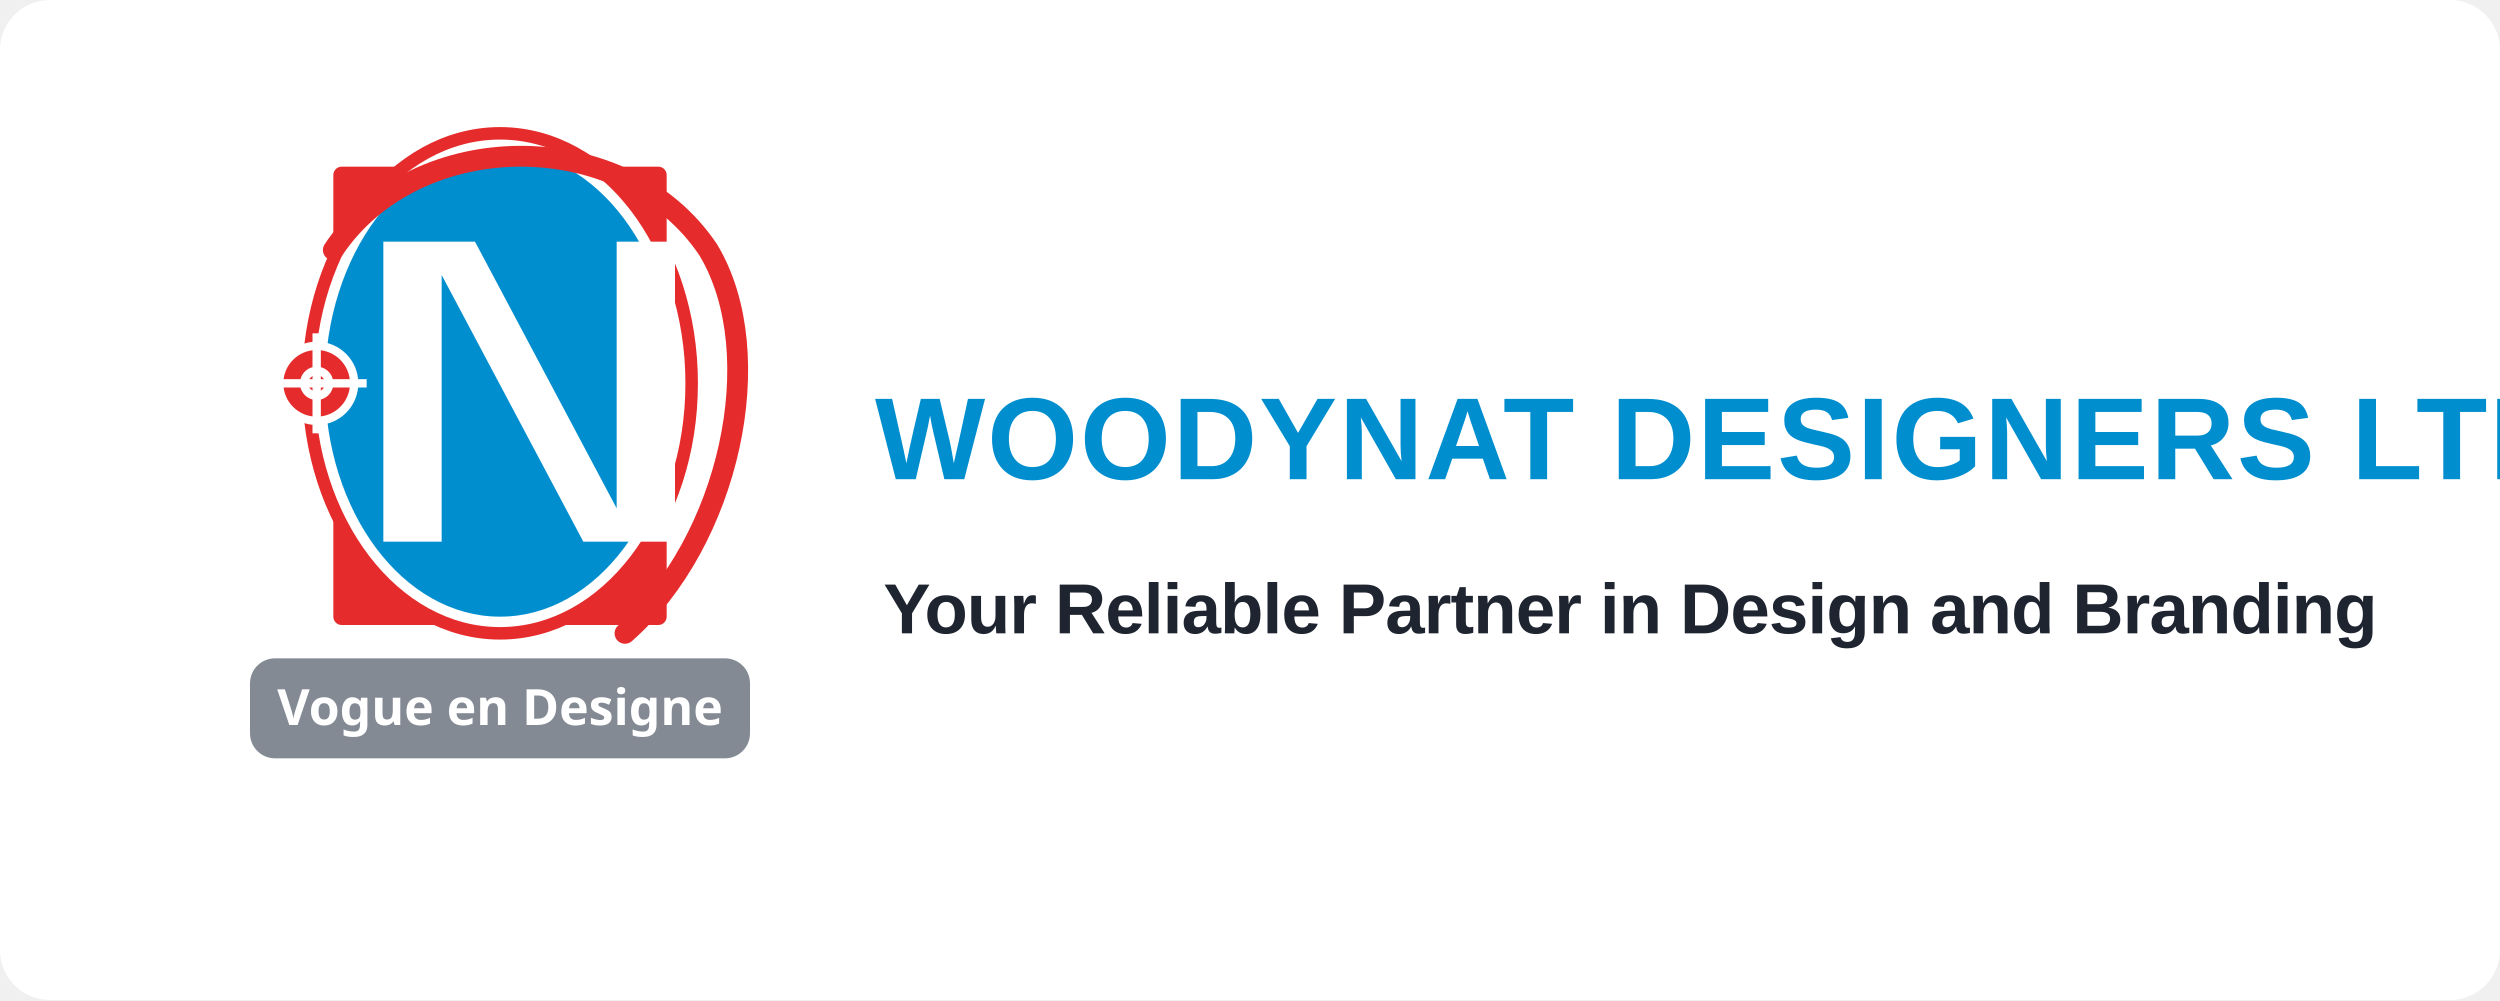
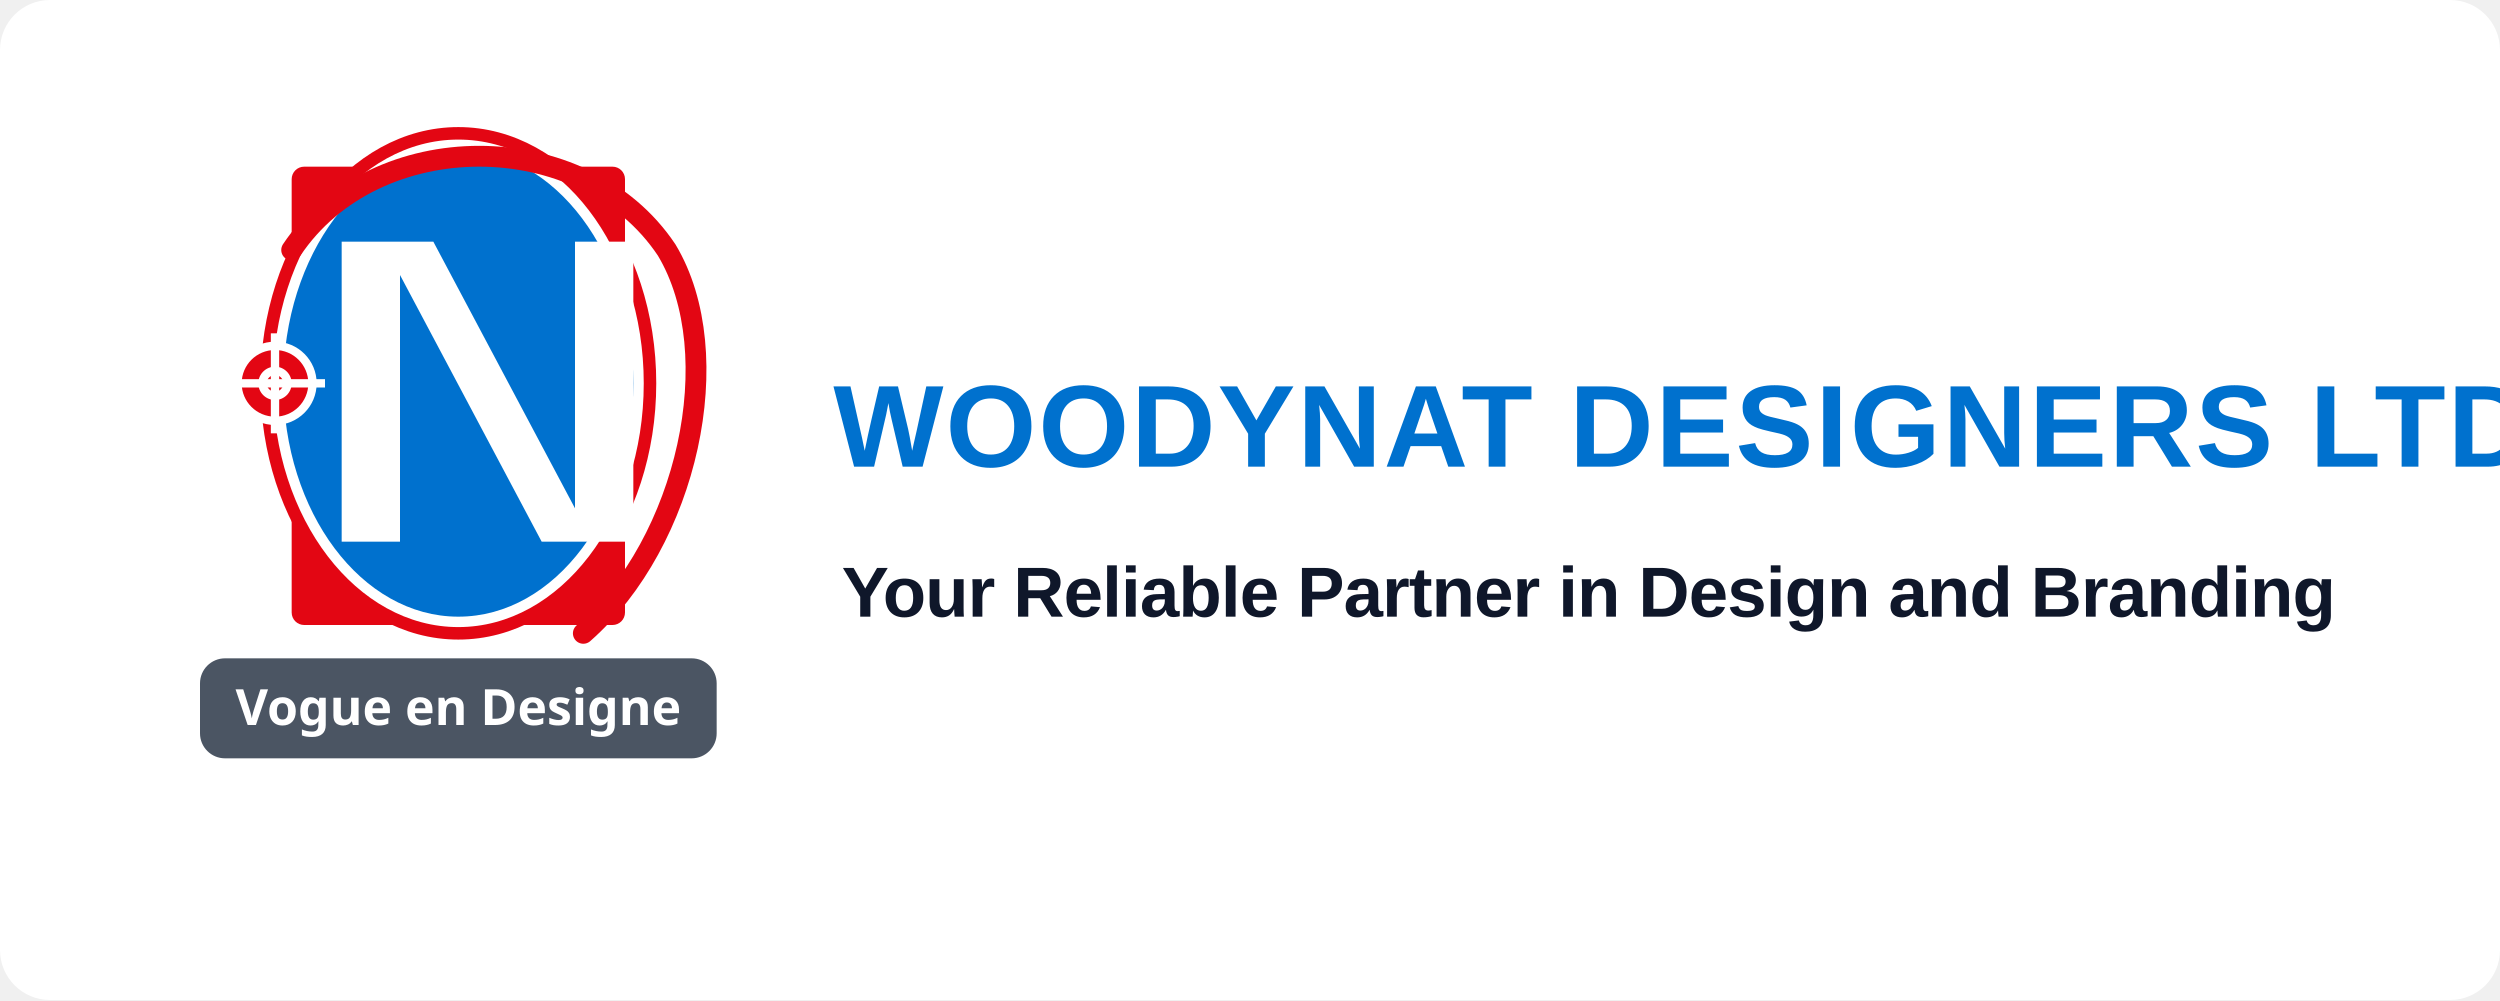
<svg xmlns="http://www.w3.org/2000/svg" width="600" height="240" viewBox="0 0 600 240" fill="none">
  <rect width="600" height="240" fill="#ffffff" rx="12" />
-   <g transform="translate(40, 20)">
-     <rect x="40" y="20" width="80" height="110" fill="#e52b2b" rx="2" />
+   <g transform="translate(30, 20)">
+     <rect x="40" y="20" width="80" height="110" fill="#E30613" rx="3" />
    <ellipse cx="80" cy="72" rx="46" ry="60" fill="#ffffff" />
-     <ellipse cx="80" cy="72" rx="42" ry="56" fill="#008ecf" />
-     <ellipse cx="80" cy="72" rx="46" ry="60" stroke="#e52b2b" stroke-width="3" fill="none" />
+     <ellipse cx="80" cy="72" rx="42" ry="56" fill="#0071CE" />
+     <ellipse cx="80" cy="72" rx="46" ry="60" stroke="#E30613" stroke-width="3" fill="none" />
    <g transform="translate(24, 60)">
      <circle cx="12" cy="12" r="10" fill="#ffffff" />
-       <circle cx="12" cy="12" r="8" fill="#e52b2b" />
+       <circle cx="12" cy="12" r="8" fill="#E30613" />
      <circle cx="12" cy="12" r="4" fill="#ffffff" />
-       <circle cx="12" cy="12" r="2" fill="#e52b2b" />
+       <circle cx="12" cy="12" r="2" fill="#E30613" />
      <line x1="12" y1="0" x2="12" y2="24" stroke="#ffffff" stroke-width="2" />
      <line x1="0" y1="12" x2="24" y2="12" stroke="#ffffff" stroke-width="2" />
    </g>
    <path d="M 52 110 L 52 38 L 74 38 L 108 102 L 108 38 L 122 38 L 122 110 L 100 110 L 66 46 L 66 110 Z" fill="#ffffff" />
-     <path d="M 40 40 C 60 10, 110 10, 130 40 C 145 65, 135 110, 110 132" stroke="#e52b2b" stroke-width="5" stroke-linecap="round" fill="none" />
-     <g transform="translate(20, 138)">
-       <rect x="0" y="0" width="120" height="24" rx="6" fill="#848a94" />
-       <text x="60" y="16" fill="#ffffff" font-size="12" font-weight="800" font-family="sans-serif" text-anchor="middle">Vogue en Designe</text>
+     <path d="M 40 40 C 60 10, 110 10, 130 40 C 145 65, 135 110, 110 132" stroke="#E30613" stroke-width="5" stroke-linecap="round" fill="none" />
+     <g transform="translate(18, 138)">
+       <rect x="0" y="0" width="124" height="24" rx="6" fill="#4B5563" />
+       <text x="62" y="16" fill="#ffffff" font-size="12" font-weight="800" font-family="sans-serif" text-anchor="middle">Vogue en Designe</text>
    </g>
  </g>
-   <text x="210" y="115" fill="#008ecf" font-size="28" font-weight="900" font-family="Arial, Helvetica, sans-serif" letter-spacing="0.5">WOODYNAT DESIGNERS LTD</text>
-   <text x="212" y="152" fill="#1e2430" font-size="17" font-weight="700" font-family="Arial, Helvetica, sans-serif" letter-spacing="-0.2">Your Reliable Partner in Design and Branding</text>
+   <text x="200" y="112" fill="#0071CE" font-size="28" font-weight="900" font-family="Arial, Helvetica, sans-serif" letter-spacing="0.5">WOODYNAT DESIGNERS LTD</text>
+   <text x="202" y="148" fill="#0f172a" font-size="17" font-weight="700" font-family="Arial, Helvetica, sans-serif" letter-spacing="-0.2">Your Reliable Partner in Design and Branding</text>
</svg>
